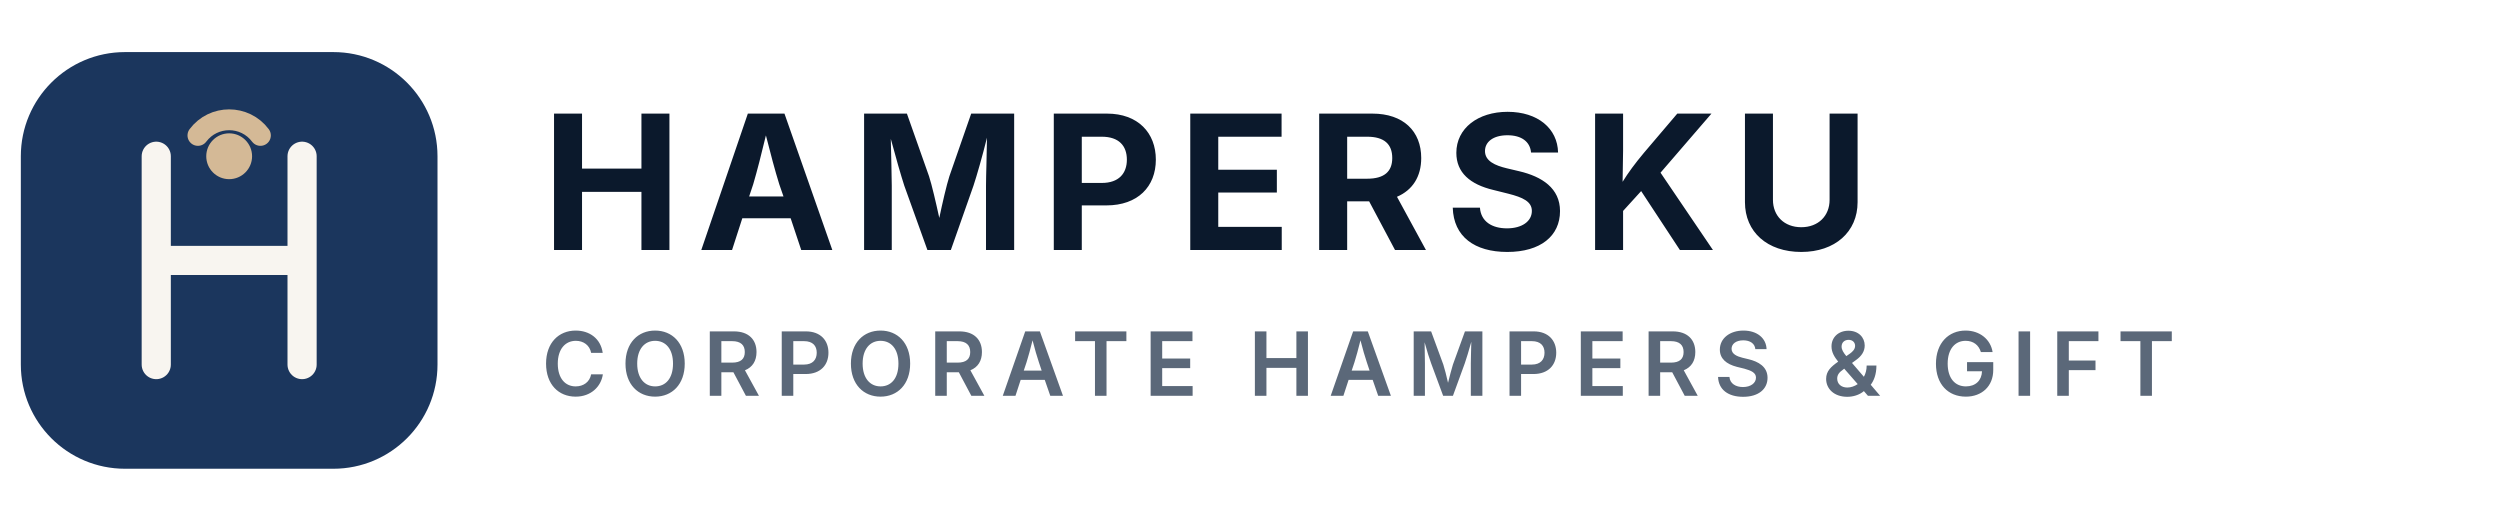
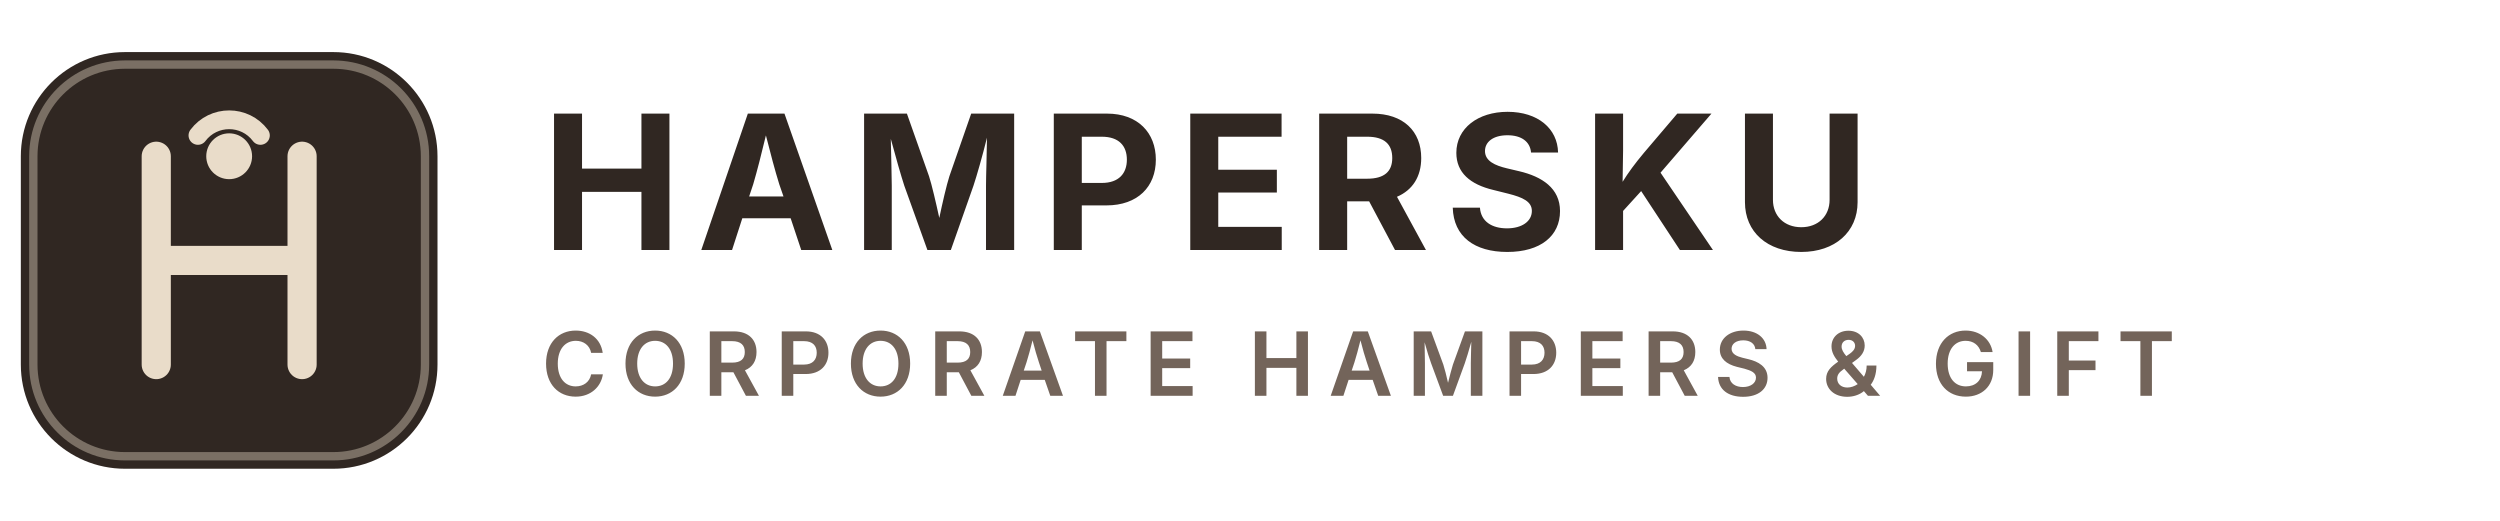
<svg xmlns="http://www.w3.org/2000/svg" viewBox="0 0 240 50" width="240" height="50" fill="none">
-   <rect x="2" y="5" width="40" height="40" rx="10" fill="#1B365D" />
-   <path d="M15 15V35M29 15V35M15 25H29" stroke="#F8F5F0" stroke-width="2.8" stroke-linecap="round" stroke-linejoin="round" />
-   <circle cx="22" cy="15" r="2.2" fill="#D4B996" />
-   <path d="M19 13C20.5 11 23.5 11 25 13" stroke="#D4B996" stroke-width="2" stroke-linecap="round" />
-   <text x="52" y="24" font-family="Inter, -apple-system, BlinkMacSystemFont, 'Segoe UI', Roboto, sans-serif" font-size="18" font-weight="700" letter-spacing="0.08em" fill="#0B192C">HAMPERSKU</text>
-   <text x="52" y="38" font-family="Inter, -apple-system, BlinkMacSystemFont, 'Segoe UI', Roboto, sans-serif" font-size="8.5" font-weight="600" letter-spacing="0.16em" fill="#5B6879">CORPORATE HAMPERS &amp; GIFT</text>
+   <rect x="2" y="5" width="40" height="40" rx="10" fill="#302722" />
+   <rect x="3.2" y="6.2" width="37.6" height="37.6" rx="8.8" stroke="#E9DCC9" stroke-width="0.8" stroke-opacity="0.4" />
+   <path d="M15 15V35M29 15V35M15 25H29" stroke="#E9DCC9" stroke-width="2.8" stroke-linecap="round" stroke-linejoin="round" />
+   <circle cx="22" cy="15" r="2.2" fill="#E9DCC9" />
+   <path d="M19 13C20.5 11 23.5 11 25 13" stroke="#E9DCC9" stroke-width="1.8" stroke-linecap="round" />
+   <text x="52" y="24" font-family="Inter, -apple-system, BlinkMacSystemFont, 'Segoe UI', Roboto, sans-serif" font-size="18" font-weight="700" letter-spacing="0.08em" fill="#302722">HAMPERSKU</text>
+   <text x="52" y="38" font-family="Inter, -apple-system, BlinkMacSystemFont, 'Segoe UI', Roboto, sans-serif" font-size="8.5" font-weight="600" letter-spacing="0.16em" fill="#73645A">CORPORATE HAMPERS &amp; GIFT</text>
</svg>
